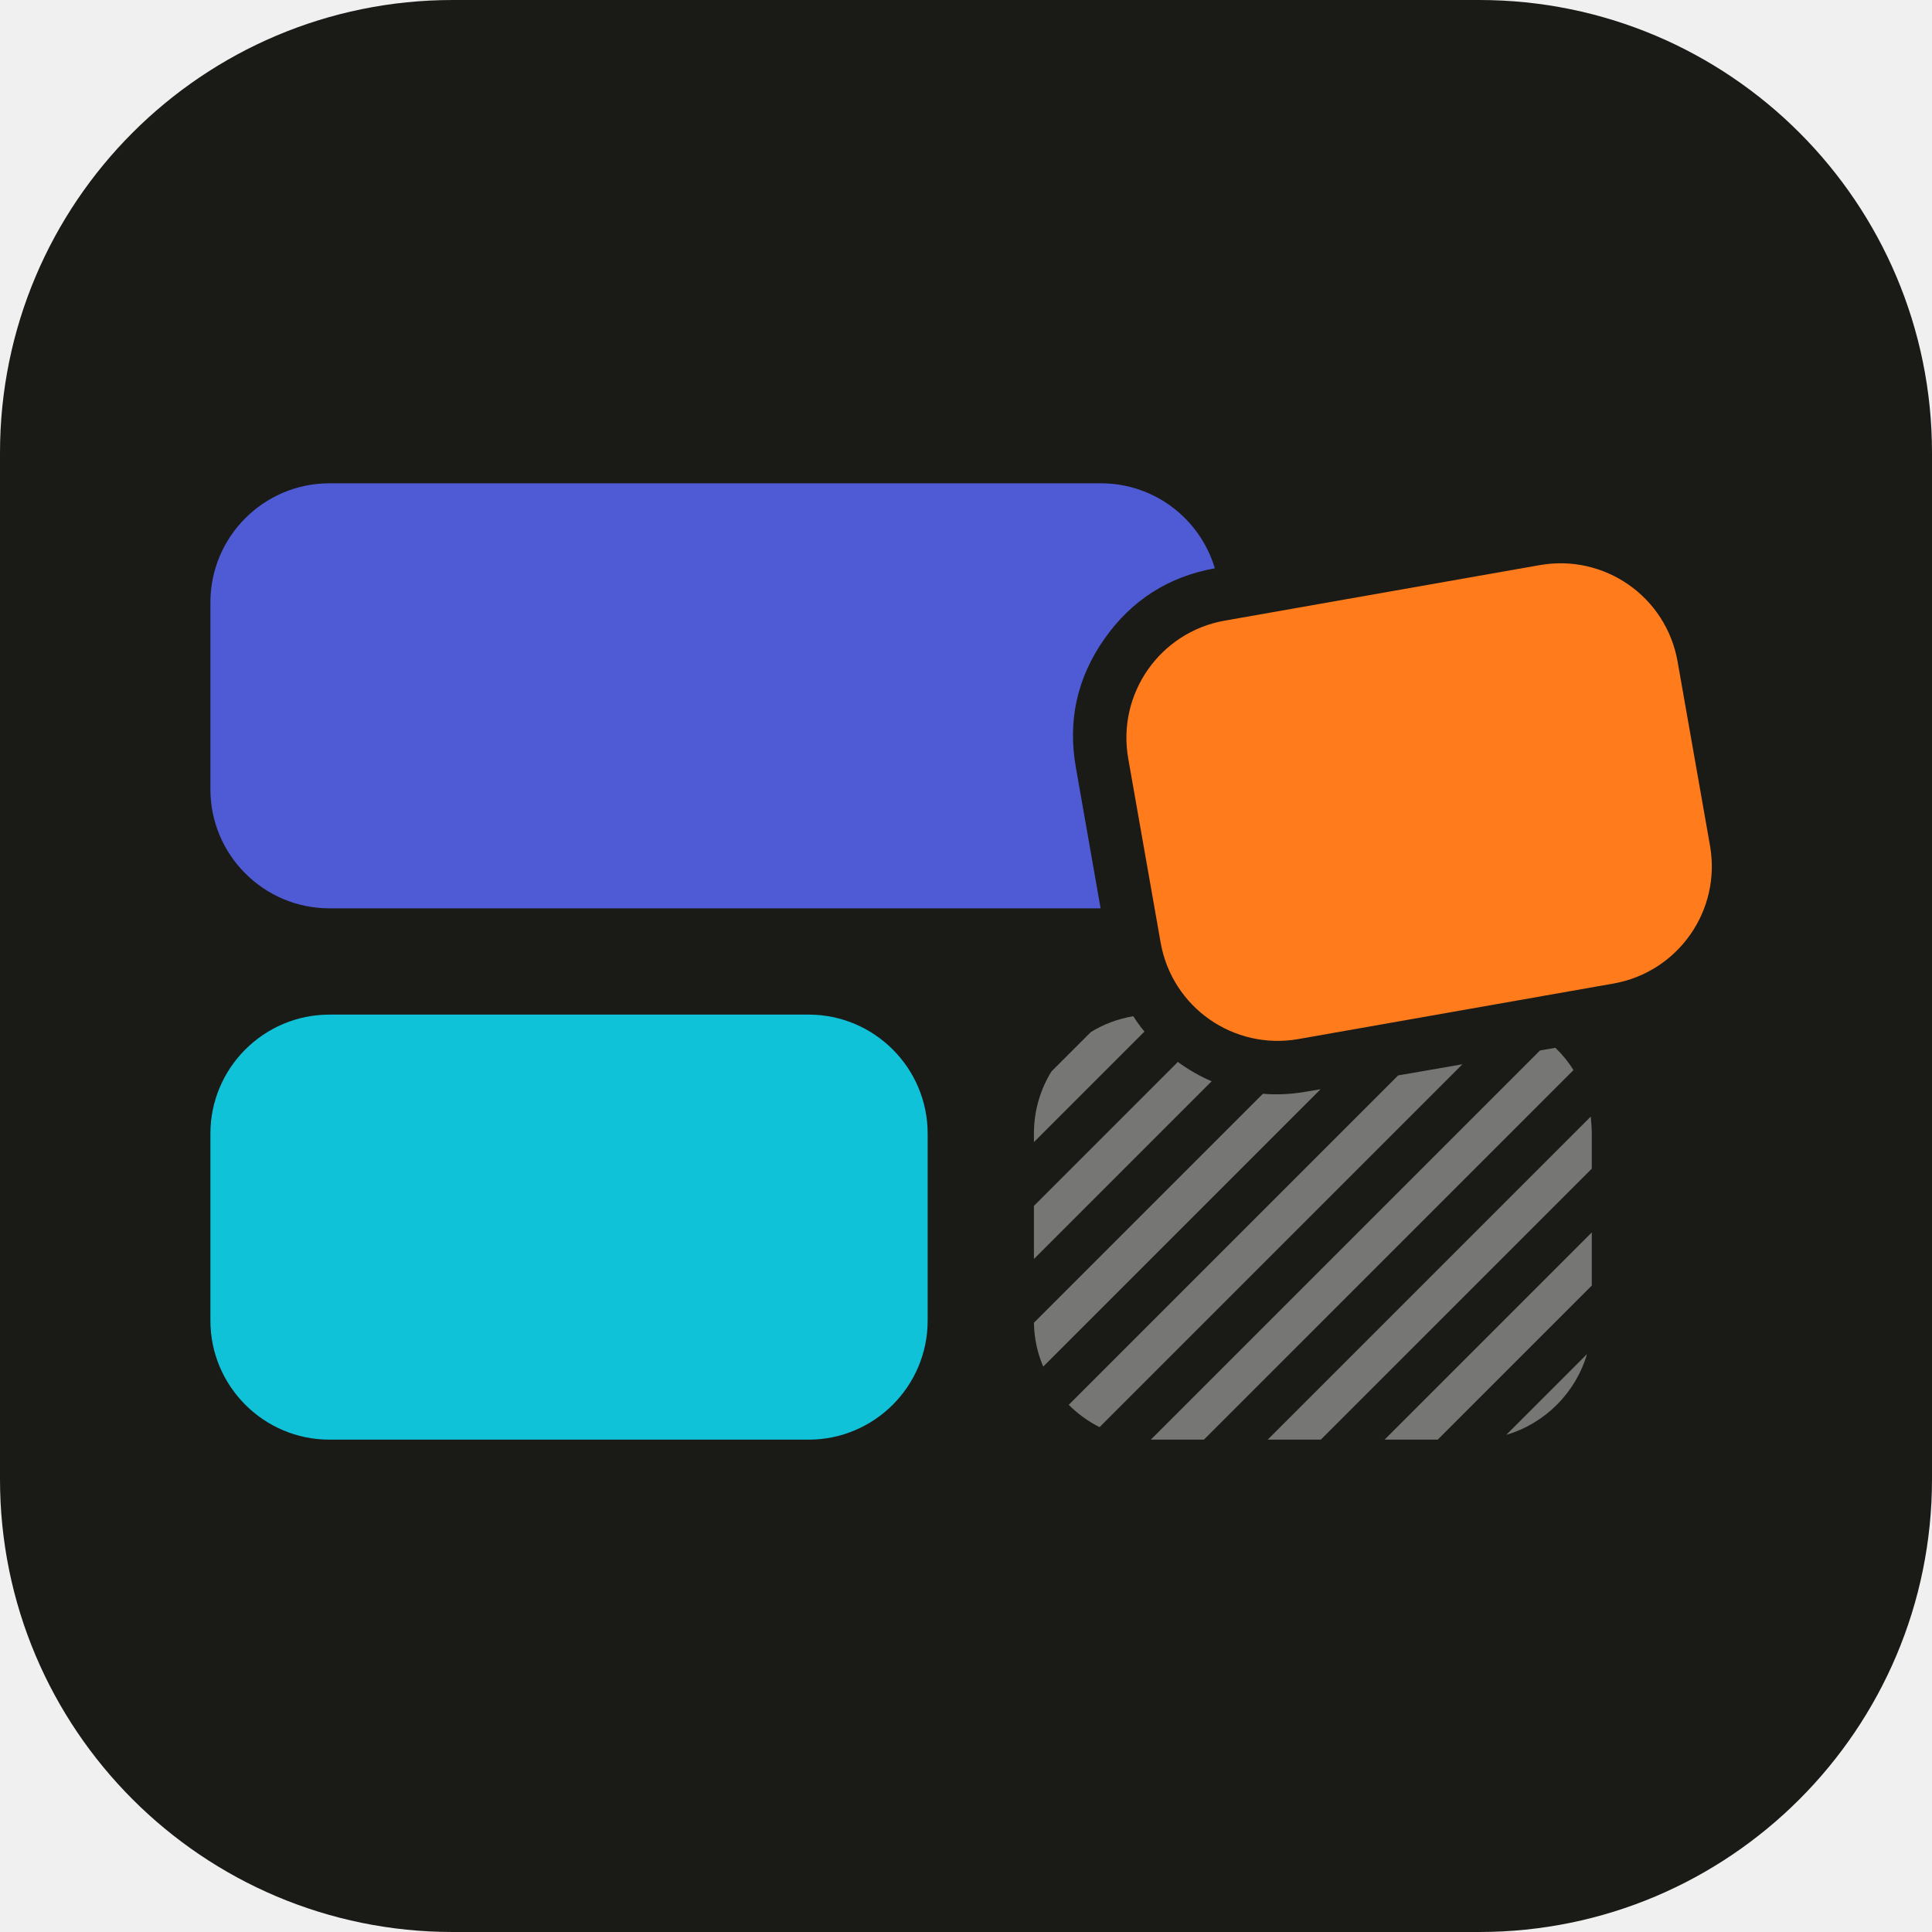
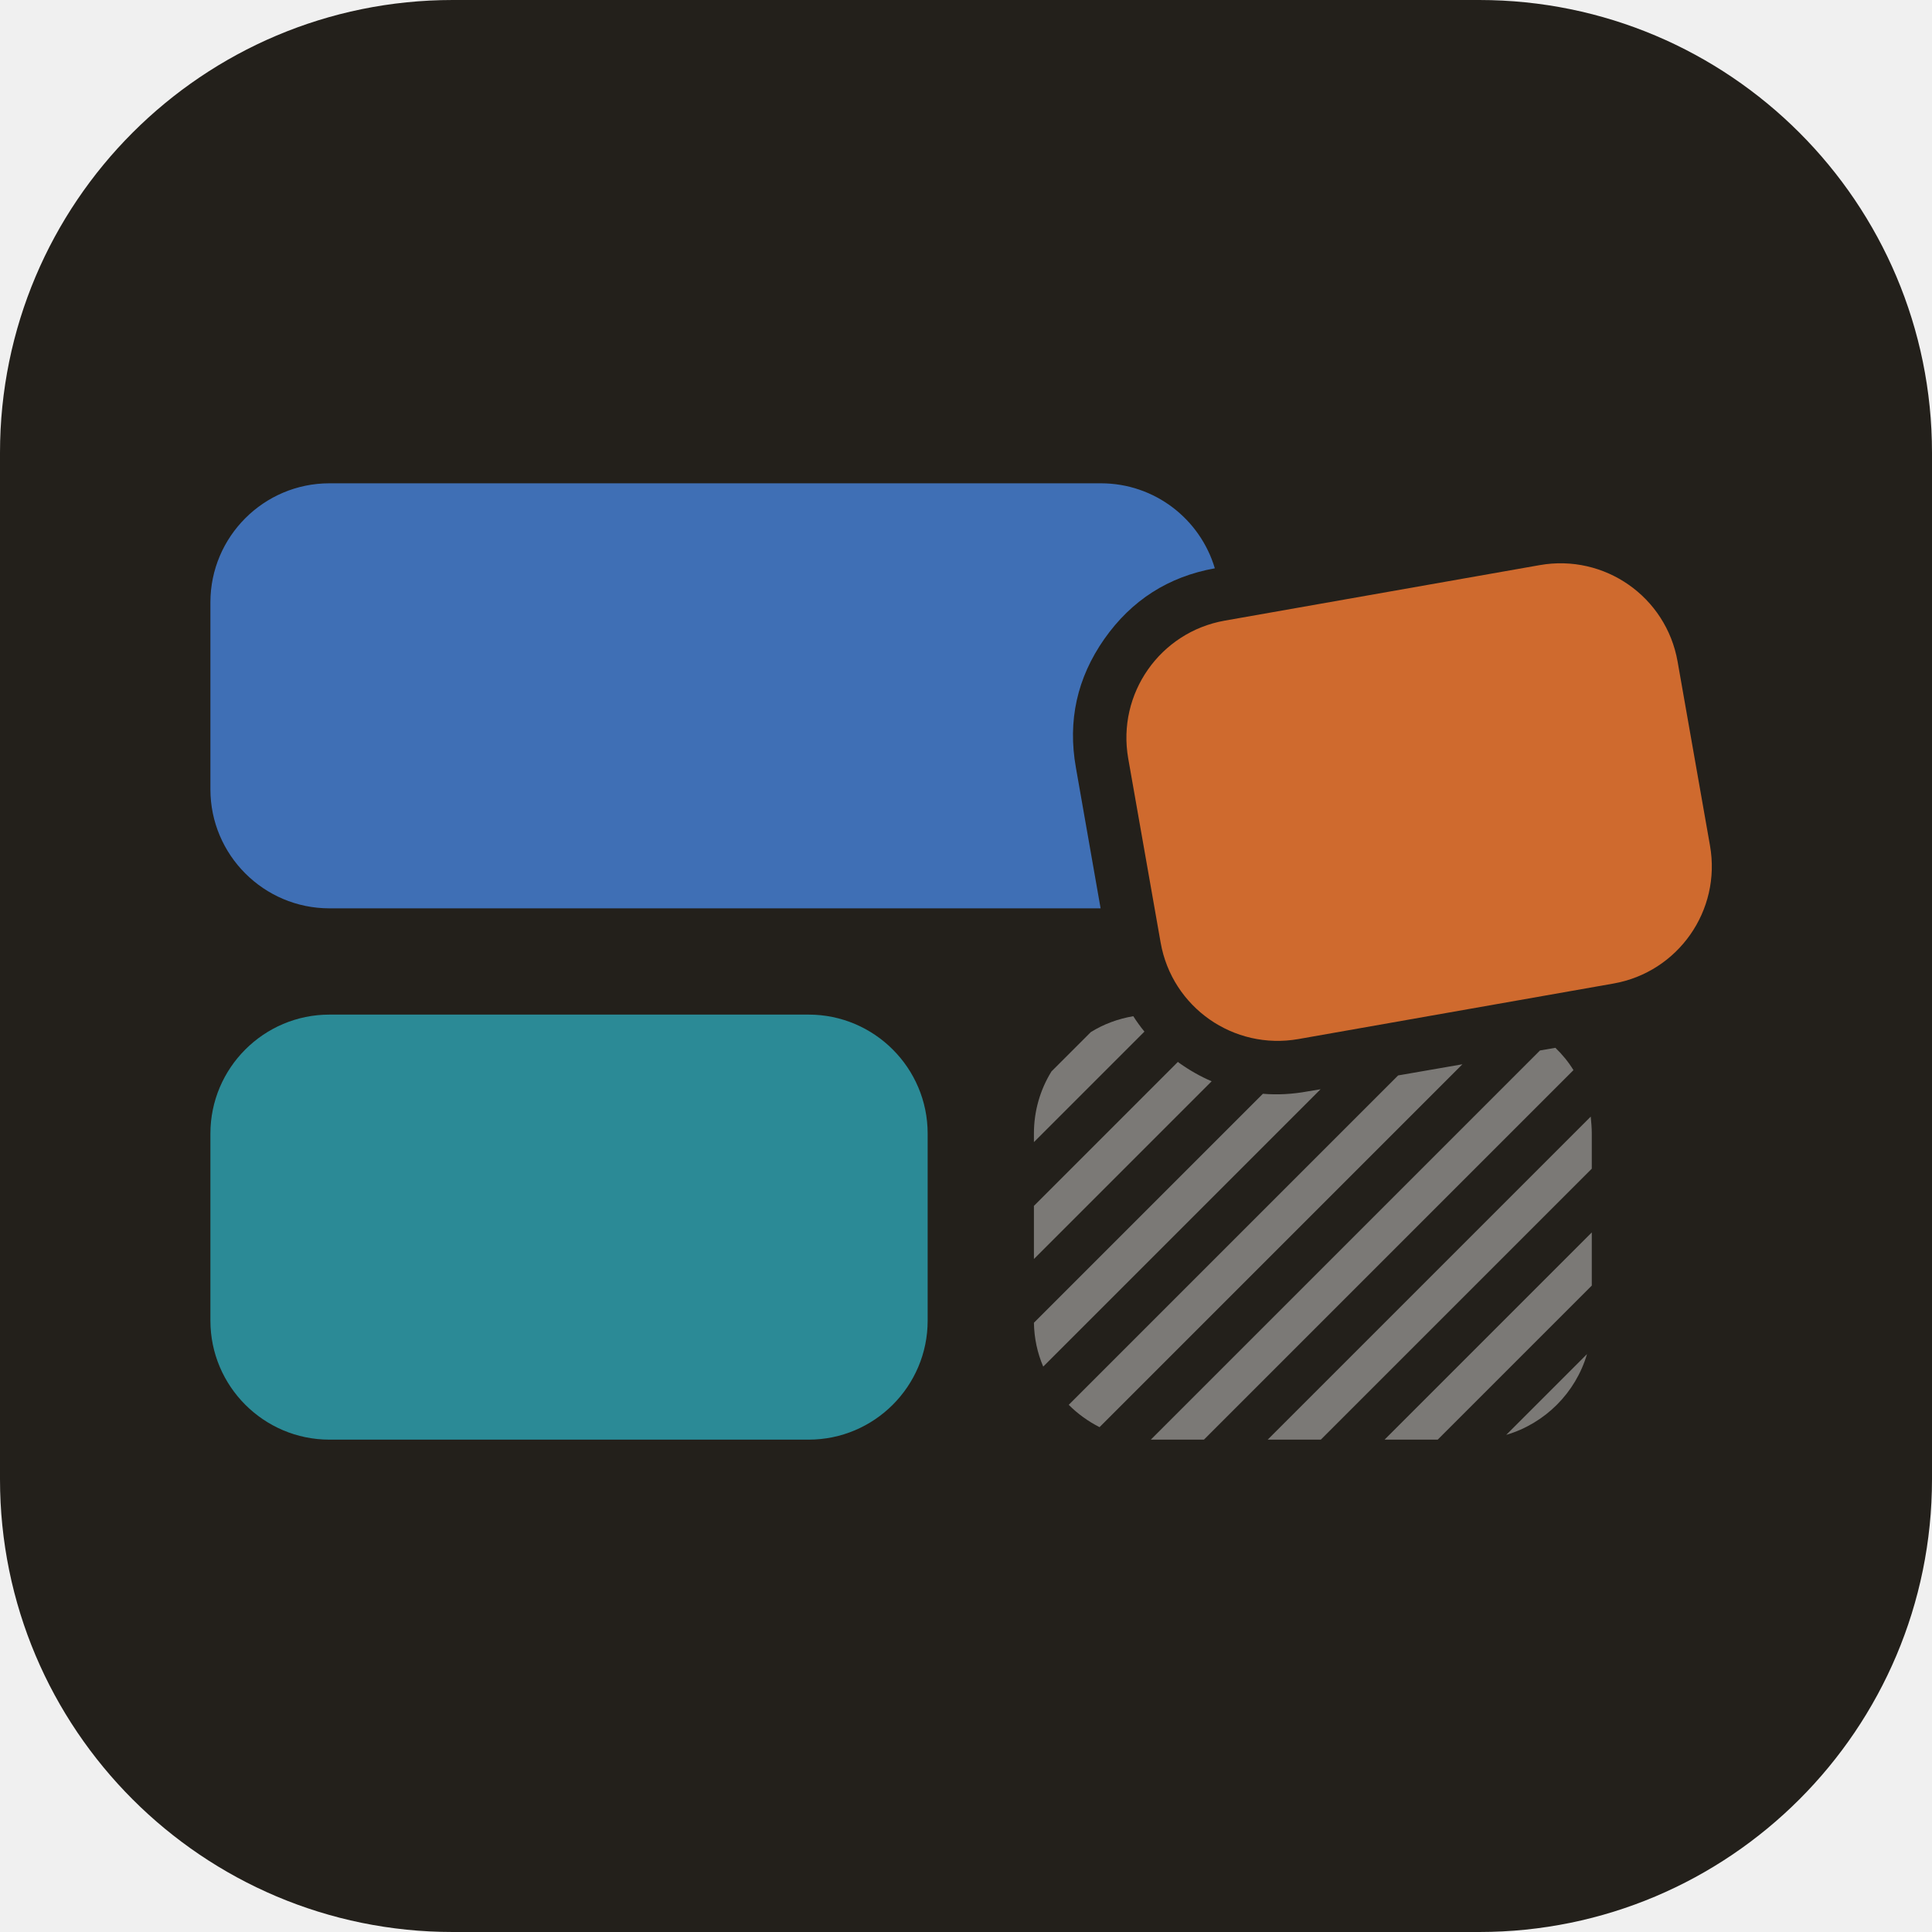
<svg xmlns="http://www.w3.org/2000/svg" viewBox="0 0 64 64" width="256" height="256">
-   <rect x="0" y="0" width="64" height="64" rx="15" fill="#1a1a17" />
+   <rect x="0" y="0" width="64" height="64" rx="15" fill="#23201b" />
  <g transform="matrix(0.88 0 0 0.88 1.69 3.69)">
-     <path d="M10.48 14H39.52C41.55 14 43.26 15.35 43.81 17.2Q41.19 17.67 39.65 19.86Q38.11 22.06 38.58 24.7L39.51 30H10.48C8.01 30 6 27.99 6 25.52V18.48C6 16.01 8.01 14 10.48 14Z" fill="#4f5bd5" />
-     <path d="M10.48 34H28.52C30.99 34 33 36.01 33 38.48V45.52C33 47.99 30.99 50 28.52 50H10.48C8.01 50 6 47.99 6 45.52V38.48C6 36.01 8.01 34 10.48 34Z" fill="#0fc2d8" />
+     <path d="M10.48 14H39.52C41.55 14 43.26 15.35 43.81 17.2Q41.19 17.67 39.65 19.86Q38.11 22.06 38.58 24.7L39.51 30H10.48C8.01 30 6 27.99 6 25.52V18.48C6 16.01 8.01 14 10.48 14Z" fill="#3f6fb5" />
+     <path d="M10.48 34H28.52C30.99 34 33 36.01 33 38.48V45.52C33 47.99 30.99 50 28.52 50H10.48C8.01 50 6 47.99 6 45.52V38.48C6 36.01 8.01 34 10.48 34Z" fill="#2b8a96" />
    <path d="M41.48 50C41.45 50 41.43 50 41.4 50L56.05 35.35L56.63 35.25C56.89 35.5 57.12 35.78 57.31 36.09L43.4 50ZM39.47 49.53C39.04 49.31 38.65 49.03 38.31 48.69L50.71 36.29L53.13 35.87ZM45.8 50 57.96 37.84C57.98 38.05 58 38.26 58 38.48V39.8L47.8 50ZM37.35 47.25C37.13 46.74 37.01 46.18 37 45.6L45.62 36.98Q46.44 37.05 47.31 36.89L47.79 36.81ZM50.2 50 58 42.2V44.2L52.2 50ZM37 43.2V41.2L42.42 35.78Q42.44 35.8 42.47 35.82Q43.06 36.24 43.69 36.51ZM40.74 34.06Q40.93 34.36 41.16 34.64L37 38.8V38.48C37 37.62 37.24 36.82 37.66 36.14L39.14 34.66C39.62 34.36 40.16 34.16 40.74 34.06ZM57.82 46.78C57.39 48.24 56.24 49.39 54.78 49.82Z" fill="#ffffff" fill-opacity="0.4" />
-     <path d="M44.18 19.17 56.04 17.08C58.48 16.65 60.8 18.27 61.23 20.71L62.45 27.64C62.88 30.08 61.25 32.4 58.82 32.83L46.96 34.92C44.52 35.35 42.2 33.73 41.77 31.29L40.55 24.36C40.12 21.92 41.75 19.6 44.18 19.17Z" fill="#ff7b1c" />
+     <path d="M44.18 19.17 56.04 17.08C58.48 16.65 60.8 18.27 61.23 20.71L62.45 27.64C62.88 30.08 61.25 32.4 58.82 32.83L46.96 34.92C44.52 35.35 42.2 33.73 41.77 31.29L40.55 24.36C40.12 21.92 41.75 19.6 44.18 19.17Z" fill="#cf6a2e" />
  </g>
</svg>
